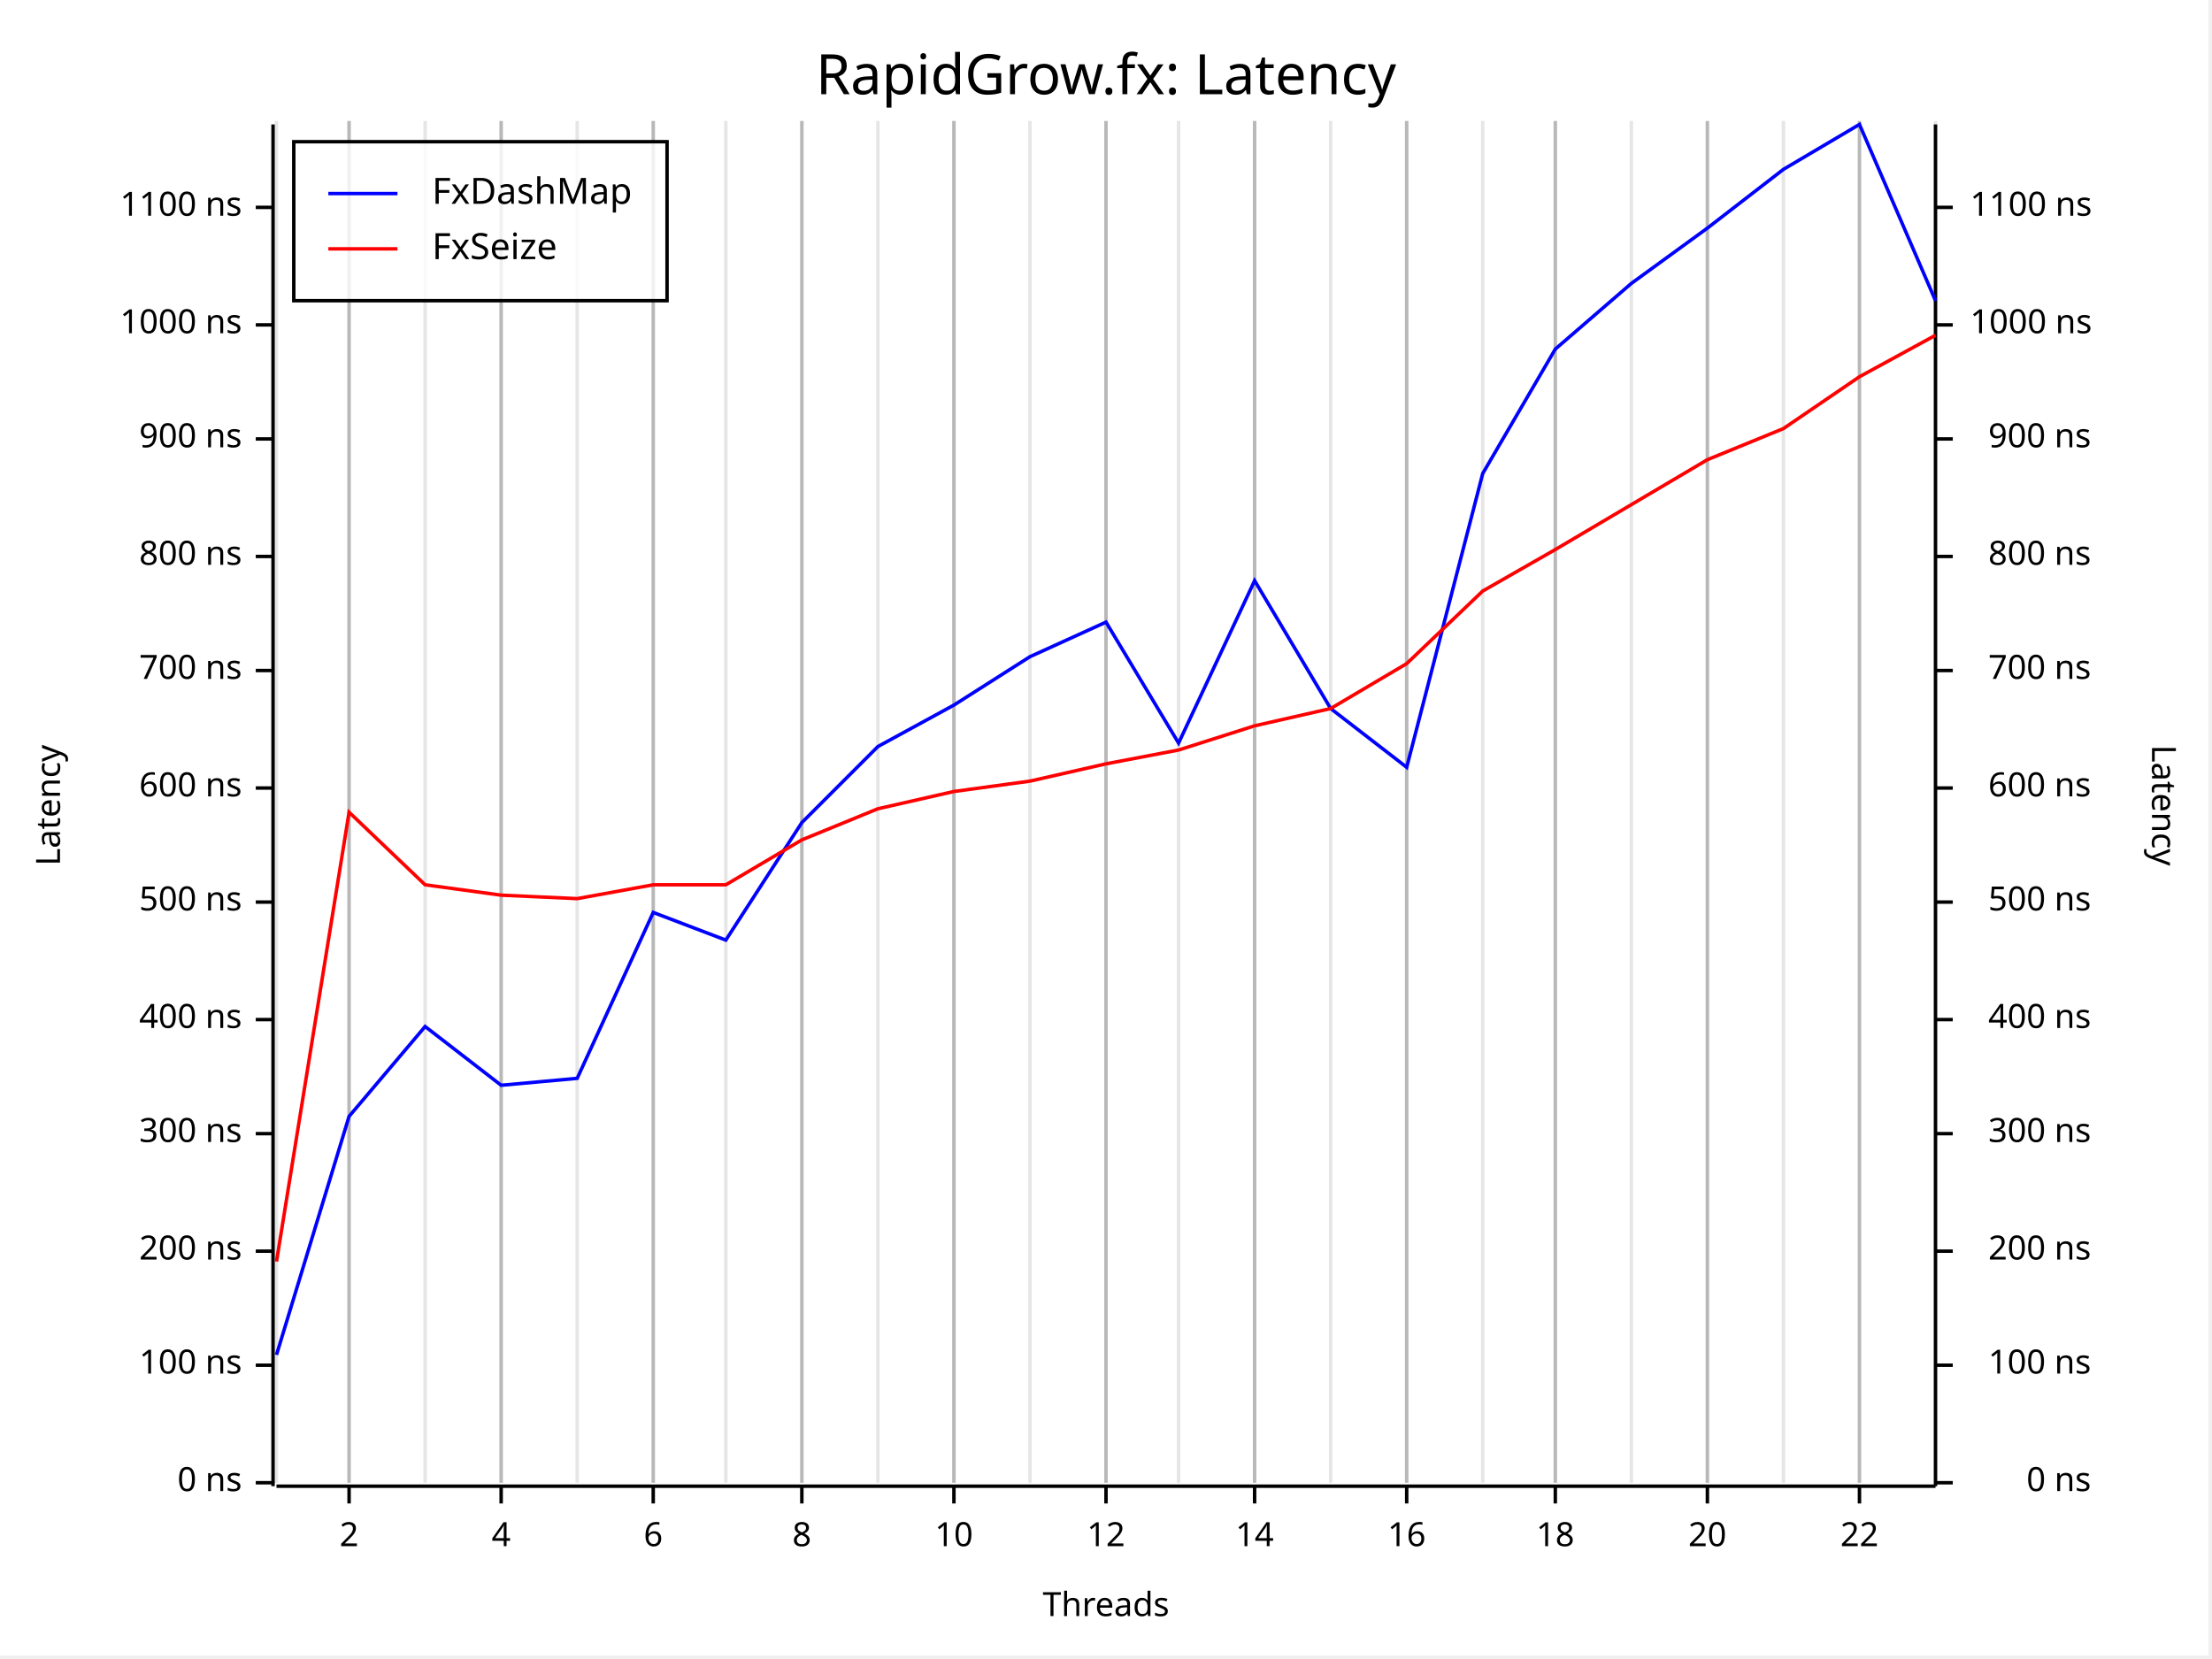
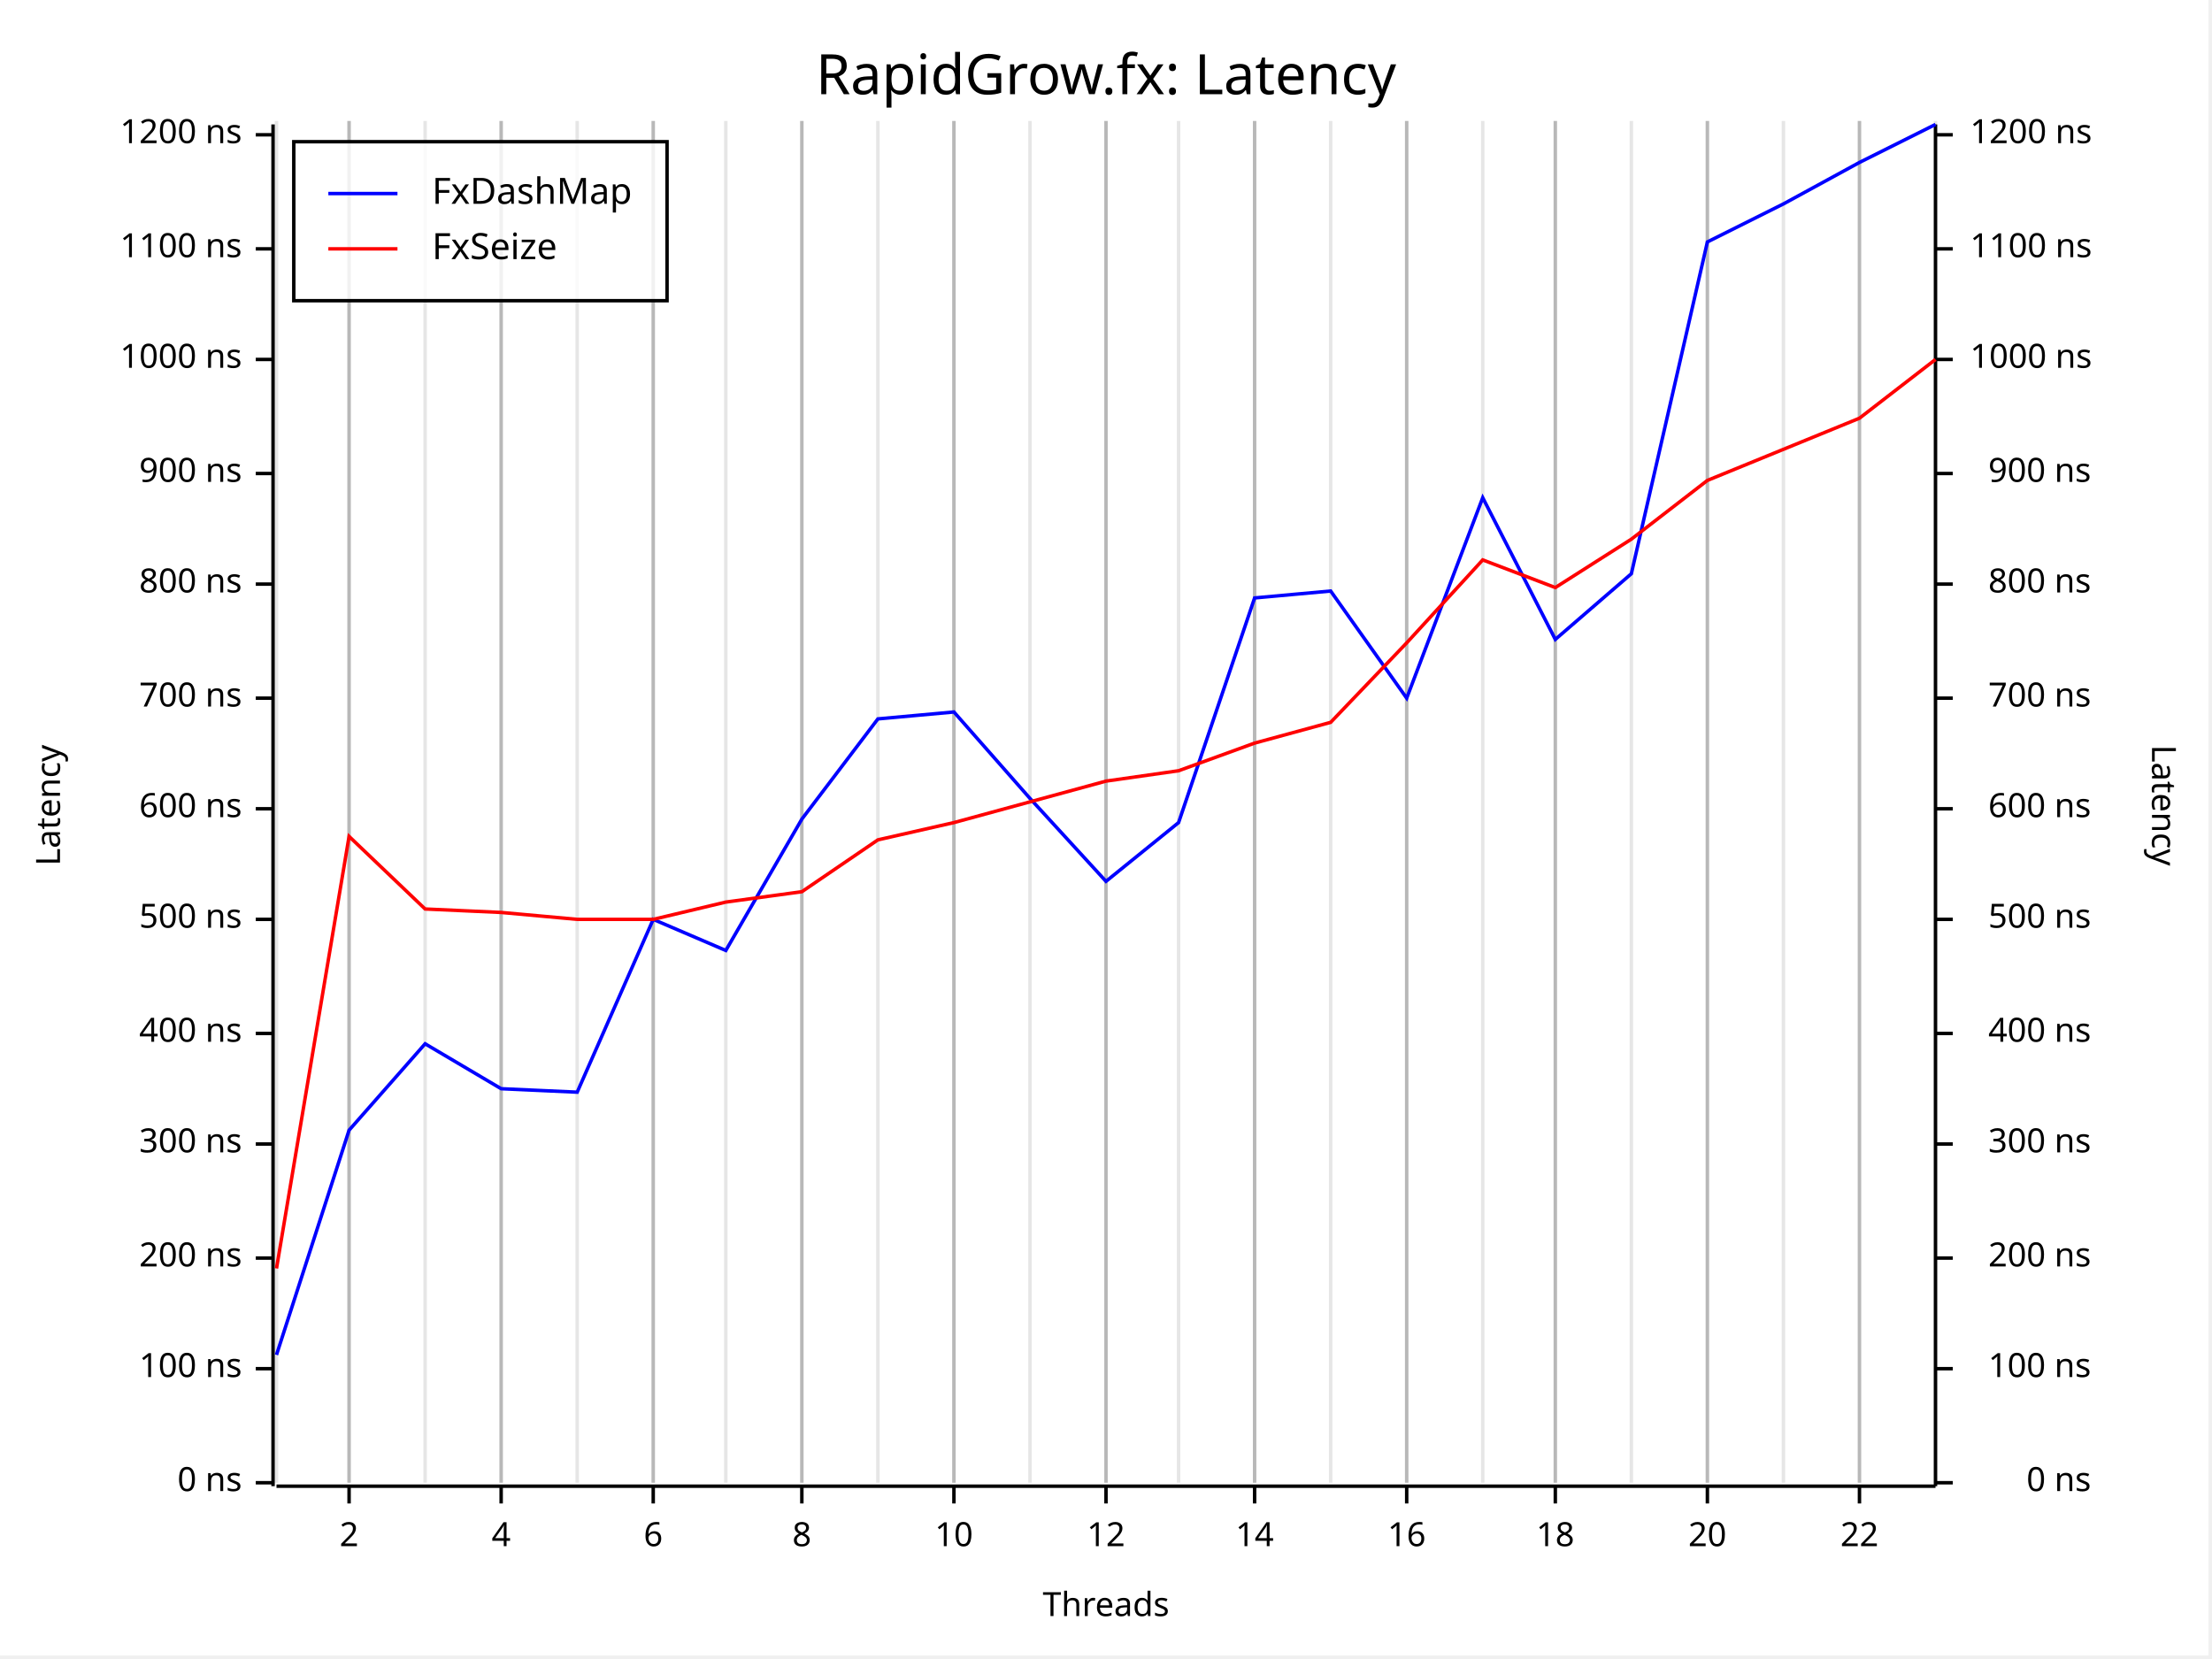
<svg xmlns="http://www.w3.org/2000/svg" width="640" height="480" viewBox="0 0 640 480">
  <rect x="0" y="0" width="639" height="479" opacity="1" fill="#FFFFFF" stroke="none" />
  <text x="320" y="15" dy="0.76em" text-anchor="middle" font-family="Fira Code" font-size="16.129" opacity="1" fill="#000000">
RapidGrow.fx: Latency
</text>
  <line opacity="0.1" stroke="#000000" stroke-width="1" x1="80" y1="429" x2="80" y2="35" />
  <line opacity="0.1" stroke="#000000" stroke-width="1" x1="101" y1="429" x2="101" y2="35" />
  <line opacity="0.1" stroke="#000000" stroke-width="1" x1="123" y1="429" x2="123" y2="35" />
  <line opacity="0.1" stroke="#000000" stroke-width="1" x1="145" y1="429" x2="145" y2="35" />
  <line opacity="0.1" stroke="#000000" stroke-width="1" x1="167" y1="429" x2="167" y2="35" />
  <line opacity="0.1" stroke="#000000" stroke-width="1" x1="189" y1="429" x2="189" y2="35" />
  <line opacity="0.1" stroke="#000000" stroke-width="1" x1="210" y1="429" x2="210" y2="35" />
  <line opacity="0.1" stroke="#000000" stroke-width="1" x1="232" y1="429" x2="232" y2="35" />
  <line opacity="0.1" stroke="#000000" stroke-width="1" x1="254" y1="429" x2="254" y2="35" />
  <line opacity="0.1" stroke="#000000" stroke-width="1" x1="276" y1="429" x2="276" y2="35" />
  <line opacity="0.1" stroke="#000000" stroke-width="1" x1="298" y1="429" x2="298" y2="35" />
  <line opacity="0.1" stroke="#000000" stroke-width="1" x1="320" y1="429" x2="320" y2="35" />
  <line opacity="0.1" stroke="#000000" stroke-width="1" x1="341" y1="429" x2="341" y2="35" />
  <line opacity="0.1" stroke="#000000" stroke-width="1" x1="363" y1="429" x2="363" y2="35" />
  <line opacity="0.1" stroke="#000000" stroke-width="1" x1="385" y1="429" x2="385" y2="35" />
  <line opacity="0.1" stroke="#000000" stroke-width="1" x1="407" y1="429" x2="407" y2="35" />
  <line opacity="0.1" stroke="#000000" stroke-width="1" x1="429" y1="429" x2="429" y2="35" />
  <line opacity="0.1" stroke="#000000" stroke-width="1" x1="450" y1="429" x2="450" y2="35" />
  <line opacity="0.1" stroke="#000000" stroke-width="1" x1="472" y1="429" x2="472" y2="35" />
  <line opacity="0.1" stroke="#000000" stroke-width="1" x1="494" y1="429" x2="494" y2="35" />
  <line opacity="0.1" stroke="#000000" stroke-width="1" x1="516" y1="429" x2="516" y2="35" />
  <line opacity="0.1" stroke="#000000" stroke-width="1" x1="538" y1="429" x2="538" y2="35" />
  <line opacity="0.1" stroke="#000000" stroke-width="1" x1="560" y1="429" x2="560" y2="35" />
  <text x="10" y="233" dy="0.76em" text-anchor="middle" font-family="sans-serif" font-size="9.677" opacity="1" fill="#000000" transform="rotate(270, 10, 233)">
Latency
</text>
  <text x="320" y="470" dy="-0.5ex" text-anchor="middle" font-family="sans-serif" font-size="9.677" opacity="1" fill="#000000">
Threads
</text>
  <text x="630" y="233" dy="0.76em" text-anchor="middle" font-family="sans-serif" font-size="9.677" opacity="1" fill="#000000" transform="rotate(90, 630, 233)">
Latency
</text>
  <line opacity="0.2" stroke="#000000" stroke-width="1" x1="101" y1="429" x2="101" y2="35" />
  <line opacity="0.2" stroke="#000000" stroke-width="1" x1="145" y1="429" x2="145" y2="35" />
  <line opacity="0.2" stroke="#000000" stroke-width="1" x1="189" y1="429" x2="189" y2="35" />
  <line opacity="0.2" stroke="#000000" stroke-width="1" x1="232" y1="429" x2="232" y2="35" />
  <line opacity="0.2" stroke="#000000" stroke-width="1" x1="276" y1="429" x2="276" y2="35" />
  <line opacity="0.2" stroke="#000000" stroke-width="1" x1="320" y1="429" x2="320" y2="35" />
  <line opacity="0.2" stroke="#000000" stroke-width="1" x1="363" y1="429" x2="363" y2="35" />
  <line opacity="0.2" stroke="#000000" stroke-width="1" x1="407" y1="429" x2="407" y2="35" />
  <line opacity="0.2" stroke="#000000" stroke-width="1" x1="450" y1="429" x2="450" y2="35" />
  <line opacity="0.2" stroke="#000000" stroke-width="1" x1="494" y1="429" x2="494" y2="35" />
  <line opacity="0.2" stroke="#000000" stroke-width="1" x1="538" y1="429" x2="538" y2="35" />
  <polyline fill="none" opacity="1" stroke="#000000" stroke-width="1" points="79,36 79,430 " />
  <text x="70" y="429" dy="0.5ex" text-anchor="end" font-family="sans-serif" font-size="9.677" opacity="1" fill="#000000">
0 ns
</text>
  <polyline fill="none" opacity="1" stroke="#000000" stroke-width="1" points="74,429 79,429 " />
-   <text x="70" y="395" dy="0.5ex" text-anchor="end" font-family="sans-serif" font-size="9.677" opacity="1" fill="#000000">
+   <text x="70" y="396" dy="0.5ex" text-anchor="end" font-family="sans-serif" font-size="9.677" opacity="1" fill="#000000">
100 ns
</text>
-   <polyline fill="none" opacity="1" stroke="#000000" stroke-width="1" points="74,395 79,395 " />
-   <text x="70" y="362" dy="0.5ex" text-anchor="end" font-family="sans-serif" font-size="9.677" opacity="1" fill="#000000">
+   <polyline fill="none" opacity="1" stroke="#000000" stroke-width="1" points="74,396 79,396 " />
+   <text x="70" y="364" dy="0.5ex" text-anchor="end" font-family="sans-serif" font-size="9.677" opacity="1" fill="#000000">
200 ns
</text>
-   <polyline fill="none" opacity="1" stroke="#000000" stroke-width="1" points="74,362 79,362 " />
-   <text x="70" y="328" dy="0.5ex" text-anchor="end" font-family="sans-serif" font-size="9.677" opacity="1" fill="#000000">
+   <polyline fill="none" opacity="1" stroke="#000000" stroke-width="1" points="74,364 79,364 " />
+   <text x="70" y="331" dy="0.5ex" text-anchor="end" font-family="sans-serif" font-size="9.677" opacity="1" fill="#000000">
300 ns
</text>
-   <polyline fill="none" opacity="1" stroke="#000000" stroke-width="1" points="74,328 79,328 " />
-   <text x="70" y="295" dy="0.5ex" text-anchor="end" font-family="sans-serif" font-size="9.677" opacity="1" fill="#000000">
+   <polyline fill="none" opacity="1" stroke="#000000" stroke-width="1" points="74,331 79,331 " />
+   <text x="70" y="299" dy="0.5ex" text-anchor="end" font-family="sans-serif" font-size="9.677" opacity="1" fill="#000000">
400 ns
</text>
-   <polyline fill="none" opacity="1" stroke="#000000" stroke-width="1" points="74,295 79,295 " />
-   <text x="70" y="261" dy="0.5ex" text-anchor="end" font-family="sans-serif" font-size="9.677" opacity="1" fill="#000000">
+   <polyline fill="none" opacity="1" stroke="#000000" stroke-width="1" points="74,299 79,299 " />
+   <text x="70" y="266" dy="0.5ex" text-anchor="end" font-family="sans-serif" font-size="9.677" opacity="1" fill="#000000">
500 ns
</text>
-   <polyline fill="none" opacity="1" stroke="#000000" stroke-width="1" points="74,261 79,261 " />
-   <text x="70" y="228" dy="0.5ex" text-anchor="end" font-family="sans-serif" font-size="9.677" opacity="1" fill="#000000">
+   <polyline fill="none" opacity="1" stroke="#000000" stroke-width="1" points="74,266 79,266 " />
+   <text x="70" y="234" dy="0.5ex" text-anchor="end" font-family="sans-serif" font-size="9.677" opacity="1" fill="#000000">
600 ns
</text>
-   <polyline fill="none" opacity="1" stroke="#000000" stroke-width="1" points="74,228 79,228 " />
-   <text x="70" y="194" dy="0.5ex" text-anchor="end" font-family="sans-serif" font-size="9.677" opacity="1" fill="#000000">
+   <polyline fill="none" opacity="1" stroke="#000000" stroke-width="1" points="74,234 79,234 " />
+   <text x="70" y="202" dy="0.5ex" text-anchor="end" font-family="sans-serif" font-size="9.677" opacity="1" fill="#000000">
700 ns
</text>
-   <polyline fill="none" opacity="1" stroke="#000000" stroke-width="1" points="74,194 79,194 " />
-   <text x="70" y="161" dy="0.5ex" text-anchor="end" font-family="sans-serif" font-size="9.677" opacity="1" fill="#000000">
+   <polyline fill="none" opacity="1" stroke="#000000" stroke-width="1" points="74,202 79,202 " />
+   <text x="70" y="169" dy="0.5ex" text-anchor="end" font-family="sans-serif" font-size="9.677" opacity="1" fill="#000000">
800 ns
</text>
-   <polyline fill="none" opacity="1" stroke="#000000" stroke-width="1" points="74,161 79,161 " />
-   <text x="70" y="127" dy="0.5ex" text-anchor="end" font-family="sans-serif" font-size="9.677" opacity="1" fill="#000000">
+   <polyline fill="none" opacity="1" stroke="#000000" stroke-width="1" points="74,169 79,169 " />
+   <text x="70" y="137" dy="0.5ex" text-anchor="end" font-family="sans-serif" font-size="9.677" opacity="1" fill="#000000">
900 ns
</text>
-   <polyline fill="none" opacity="1" stroke="#000000" stroke-width="1" points="74,127 79,127 " />
-   <text x="70" y="94" dy="0.5ex" text-anchor="end" font-family="sans-serif" font-size="9.677" opacity="1" fill="#000000">
+   <polyline fill="none" opacity="1" stroke="#000000" stroke-width="1" points="74,137 79,137 " />
+   <text x="70" y="104" dy="0.5ex" text-anchor="end" font-family="sans-serif" font-size="9.677" opacity="1" fill="#000000">
1000 ns
</text>
-   <polyline fill="none" opacity="1" stroke="#000000" stroke-width="1" points="74,94 79,94 " />
-   <text x="70" y="60" dy="0.5ex" text-anchor="end" font-family="sans-serif" font-size="9.677" opacity="1" fill="#000000">
+   <polyline fill="none" opacity="1" stroke="#000000" stroke-width="1" points="74,104 79,104 " />
+   <text x="70" y="72" dy="0.5ex" text-anchor="end" font-family="sans-serif" font-size="9.677" opacity="1" fill="#000000">
1100 ns
</text>
-   <polyline fill="none" opacity="1" stroke="#000000" stroke-width="1" points="74,60 79,60 " />
+   <polyline fill="none" opacity="1" stroke="#000000" stroke-width="1" points="74,72 79,72 " />
+   <text x="70" y="39" dy="0.5ex" text-anchor="end" font-family="sans-serif" font-size="9.677" opacity="1" fill="#000000">
+ 1200 ns
+ </text>
+   <polyline fill="none" opacity="1" stroke="#000000" stroke-width="1" points="74,39 79,39 " />
  <polyline fill="none" opacity="1" stroke="#000000" stroke-width="1" points="80,430 560,430 " />
  <text x="101" y="440" dy="0.76em" text-anchor="middle" font-family="sans-serif" font-size="9.677" opacity="1" fill="#000000">
2
</text>
  <polyline fill="none" opacity="1" stroke="#000000" stroke-width="1" points="101,430 101,435 " />
  <text x="145" y="440" dy="0.76em" text-anchor="middle" font-family="sans-serif" font-size="9.677" opacity="1" fill="#000000">
4
</text>
  <polyline fill="none" opacity="1" stroke="#000000" stroke-width="1" points="145,430 145,435 " />
  <text x="189" y="440" dy="0.76em" text-anchor="middle" font-family="sans-serif" font-size="9.677" opacity="1" fill="#000000">
6
</text>
  <polyline fill="none" opacity="1" stroke="#000000" stroke-width="1" points="189,430 189,435 " />
  <text x="232" y="440" dy="0.76em" text-anchor="middle" font-family="sans-serif" font-size="9.677" opacity="1" fill="#000000">
8
</text>
  <polyline fill="none" opacity="1" stroke="#000000" stroke-width="1" points="232,430 232,435 " />
  <text x="276" y="440" dy="0.76em" text-anchor="middle" font-family="sans-serif" font-size="9.677" opacity="1" fill="#000000">
10
</text>
  <polyline fill="none" opacity="1" stroke="#000000" stroke-width="1" points="276,430 276,435 " />
  <text x="320" y="440" dy="0.76em" text-anchor="middle" font-family="sans-serif" font-size="9.677" opacity="1" fill="#000000">
12
</text>
  <polyline fill="none" opacity="1" stroke="#000000" stroke-width="1" points="320,430 320,435 " />
  <text x="363" y="440" dy="0.76em" text-anchor="middle" font-family="sans-serif" font-size="9.677" opacity="1" fill="#000000">
14
</text>
  <polyline fill="none" opacity="1" stroke="#000000" stroke-width="1" points="363,430 363,435 " />
  <text x="407" y="440" dy="0.76em" text-anchor="middle" font-family="sans-serif" font-size="9.677" opacity="1" fill="#000000">
16
</text>
  <polyline fill="none" opacity="1" stroke="#000000" stroke-width="1" points="407,430 407,435 " />
  <text x="450" y="440" dy="0.76em" text-anchor="middle" font-family="sans-serif" font-size="9.677" opacity="1" fill="#000000">
18
</text>
  <polyline fill="none" opacity="1" stroke="#000000" stroke-width="1" points="450,430 450,435 " />
  <text x="494" y="440" dy="0.76em" text-anchor="middle" font-family="sans-serif" font-size="9.677" opacity="1" fill="#000000">
20
</text>
  <polyline fill="none" opacity="1" stroke="#000000" stroke-width="1" points="494,430 494,435 " />
  <text x="538" y="440" dy="0.76em" text-anchor="middle" font-family="sans-serif" font-size="9.677" opacity="1" fill="#000000">
22
</text>
  <polyline fill="none" opacity="1" stroke="#000000" stroke-width="1" points="538,430 538,435 " />
  <polyline fill="none" opacity="1" stroke="#000000" stroke-width="1" points="560,36 560,430 " />
  <text x="605" y="429" dy="0.5ex" text-anchor="end" font-family="sans-serif" font-size="9.677" opacity="1" fill="#000000">
0 ns
</text>
  <polyline fill="none" opacity="1" stroke="#000000" stroke-width="1" points="560,429 565,429 " />
-   <text x="605" y="395" dy="0.5ex" text-anchor="end" font-family="sans-serif" font-size="9.677" opacity="1" fill="#000000">
+   <text x="605" y="396" dy="0.5ex" text-anchor="end" font-family="sans-serif" font-size="9.677" opacity="1" fill="#000000">
100 ns
</text>
-   <polyline fill="none" opacity="1" stroke="#000000" stroke-width="1" points="560,395 565,395 " />
-   <text x="605" y="362" dy="0.5ex" text-anchor="end" font-family="sans-serif" font-size="9.677" opacity="1" fill="#000000">
+   <polyline fill="none" opacity="1" stroke="#000000" stroke-width="1" points="560,396 565,396 " />
+   <text x="605" y="364" dy="0.5ex" text-anchor="end" font-family="sans-serif" font-size="9.677" opacity="1" fill="#000000">
200 ns
</text>
-   <polyline fill="none" opacity="1" stroke="#000000" stroke-width="1" points="560,362 565,362 " />
-   <text x="605" y="328" dy="0.5ex" text-anchor="end" font-family="sans-serif" font-size="9.677" opacity="1" fill="#000000">
+   <polyline fill="none" opacity="1" stroke="#000000" stroke-width="1" points="560,364 565,364 " />
+   <text x="605" y="331" dy="0.5ex" text-anchor="end" font-family="sans-serif" font-size="9.677" opacity="1" fill="#000000">
300 ns
</text>
-   <polyline fill="none" opacity="1" stroke="#000000" stroke-width="1" points="560,328 565,328 " />
-   <text x="605" y="295" dy="0.5ex" text-anchor="end" font-family="sans-serif" font-size="9.677" opacity="1" fill="#000000">
+   <polyline fill="none" opacity="1" stroke="#000000" stroke-width="1" points="560,331 565,331 " />
+   <text x="605" y="299" dy="0.5ex" text-anchor="end" font-family="sans-serif" font-size="9.677" opacity="1" fill="#000000">
400 ns
</text>
-   <polyline fill="none" opacity="1" stroke="#000000" stroke-width="1" points="560,295 565,295 " />
-   <text x="605" y="261" dy="0.5ex" text-anchor="end" font-family="sans-serif" font-size="9.677" opacity="1" fill="#000000">
+   <polyline fill="none" opacity="1" stroke="#000000" stroke-width="1" points="560,299 565,299 " />
+   <text x="605" y="266" dy="0.5ex" text-anchor="end" font-family="sans-serif" font-size="9.677" opacity="1" fill="#000000">
500 ns
</text>
-   <polyline fill="none" opacity="1" stroke="#000000" stroke-width="1" points="560,261 565,261 " />
-   <text x="605" y="228" dy="0.5ex" text-anchor="end" font-family="sans-serif" font-size="9.677" opacity="1" fill="#000000">
+   <polyline fill="none" opacity="1" stroke="#000000" stroke-width="1" points="560,266 565,266 " />
+   <text x="605" y="234" dy="0.5ex" text-anchor="end" font-family="sans-serif" font-size="9.677" opacity="1" fill="#000000">
600 ns
</text>
-   <polyline fill="none" opacity="1" stroke="#000000" stroke-width="1" points="560,228 565,228 " />
-   <text x="605" y="194" dy="0.5ex" text-anchor="end" font-family="sans-serif" font-size="9.677" opacity="1" fill="#000000">
+   <polyline fill="none" opacity="1" stroke="#000000" stroke-width="1" points="560,234 565,234 " />
+   <text x="605" y="202" dy="0.5ex" text-anchor="end" font-family="sans-serif" font-size="9.677" opacity="1" fill="#000000">
700 ns
</text>
-   <polyline fill="none" opacity="1" stroke="#000000" stroke-width="1" points="560,194 565,194 " />
-   <text x="605" y="161" dy="0.5ex" text-anchor="end" font-family="sans-serif" font-size="9.677" opacity="1" fill="#000000">
+   <polyline fill="none" opacity="1" stroke="#000000" stroke-width="1" points="560,202 565,202 " />
+   <text x="605" y="169" dy="0.5ex" text-anchor="end" font-family="sans-serif" font-size="9.677" opacity="1" fill="#000000">
800 ns
</text>
-   <polyline fill="none" opacity="1" stroke="#000000" stroke-width="1" points="560,161 565,161 " />
-   <text x="605" y="127" dy="0.5ex" text-anchor="end" font-family="sans-serif" font-size="9.677" opacity="1" fill="#000000">
+   <polyline fill="none" opacity="1" stroke="#000000" stroke-width="1" points="560,169 565,169 " />
+   <text x="605" y="137" dy="0.5ex" text-anchor="end" font-family="sans-serif" font-size="9.677" opacity="1" fill="#000000">
900 ns
</text>
-   <polyline fill="none" opacity="1" stroke="#000000" stroke-width="1" points="560,127 565,127 " />
-   <text x="570" y="94" dy="0.5ex" text-anchor="start" font-family="sans-serif" font-size="9.677" opacity="1" fill="#000000">
+   <polyline fill="none" opacity="1" stroke="#000000" stroke-width="1" points="560,137 565,137 " />
+   <text x="570" y="104" dy="0.5ex" text-anchor="start" font-family="sans-serif" font-size="9.677" opacity="1" fill="#000000">
1000 ns
</text>
-   <polyline fill="none" opacity="1" stroke="#000000" stroke-width="1" points="560,94 565,94 " />
-   <text x="570" y="60" dy="0.5ex" text-anchor="start" font-family="sans-serif" font-size="9.677" opacity="1" fill="#000000">
+   <polyline fill="none" opacity="1" stroke="#000000" stroke-width="1" points="560,104 565,104 " />
+   <text x="570" y="72" dy="0.5ex" text-anchor="start" font-family="sans-serif" font-size="9.677" opacity="1" fill="#000000">
1100 ns
</text>
-   <polyline fill="none" opacity="1" stroke="#000000" stroke-width="1" points="560,60 565,60 " />
-   <polyline fill="none" opacity="1" stroke="#0000FF" stroke-width="1" points="80,392 101,323 123,297 145,314 167,312 189,264 210,272 232,238 254,216 276,204 298,190 320,180 341,215 363,168 385,205 407,222 429,137 450,101 472,82 494,66 516,49 538,36 560,87 " />
-   <polyline fill="none" opacity="1" stroke="#FF0000" stroke-width="1" points="80,365 101,235 123,256 145,259 167,260 189,256 210,256 232,243 254,234 276,229 298,226 320,221 341,217 363,210 385,205 407,192 429,171 450,159 472,146 494,133 516,124 538,109 560,97 " />
+   <polyline fill="none" opacity="1" stroke="#000000" stroke-width="1" points="560,72 565,72 " />
+   <text x="570" y="39" dy="0.5ex" text-anchor="start" font-family="sans-serif" font-size="9.677" opacity="1" fill="#000000">
+ 1200 ns
+ </text>
+   <polyline fill="none" opacity="1" stroke="#000000" stroke-width="1" points="560,39 565,39 " />
+   <polyline fill="none" opacity="1" stroke="#0000FF" stroke-width="1" points="80,392 101,327 123,302 145,315 167,316 189,266 210,275 232,237 254,208 276,206 298,231 320,255 341,238 363,173 385,171 407,202 429,144 450,185 472,166 494,70 516,59 538,47 560,36 " />
+   <polyline fill="none" opacity="1" stroke="#FF0000" stroke-width="1" points="80,367 101,242 123,263 145,264 167,266 189,266 210,261 232,258 254,243 276,238 298,232 320,226 341,223 363,215 385,209 407,186 429,162 450,170 472,156 494,139 516,130 538,121 560,104 " />
  <rect x="85" y="41" width="108" height="46" opacity="0.8" fill="#FFFFFF" stroke="none" />
  <rect x="85" y="41" width="108" height="46" opacity="1" fill="none" stroke="#000000" />
  <text x="125" y="51" dy="0.76em" text-anchor="start" font-family="Fira Code" font-size="10.484" opacity="1" fill="#000000">
FxDashMap
</text>
  <text x="125" y="67" dy="0.76em" text-anchor="start" font-family="Fira Code" font-size="10.484" opacity="1" fill="#000000">
FxSeize
</text>
  <polyline fill="none" opacity="1" stroke="#0000FF" stroke-width="1" points="95,56 115,56 " />
  <polyline fill="none" opacity="1" stroke="#FF0000" stroke-width="1" points="95,72 115,72 " />
</svg>
